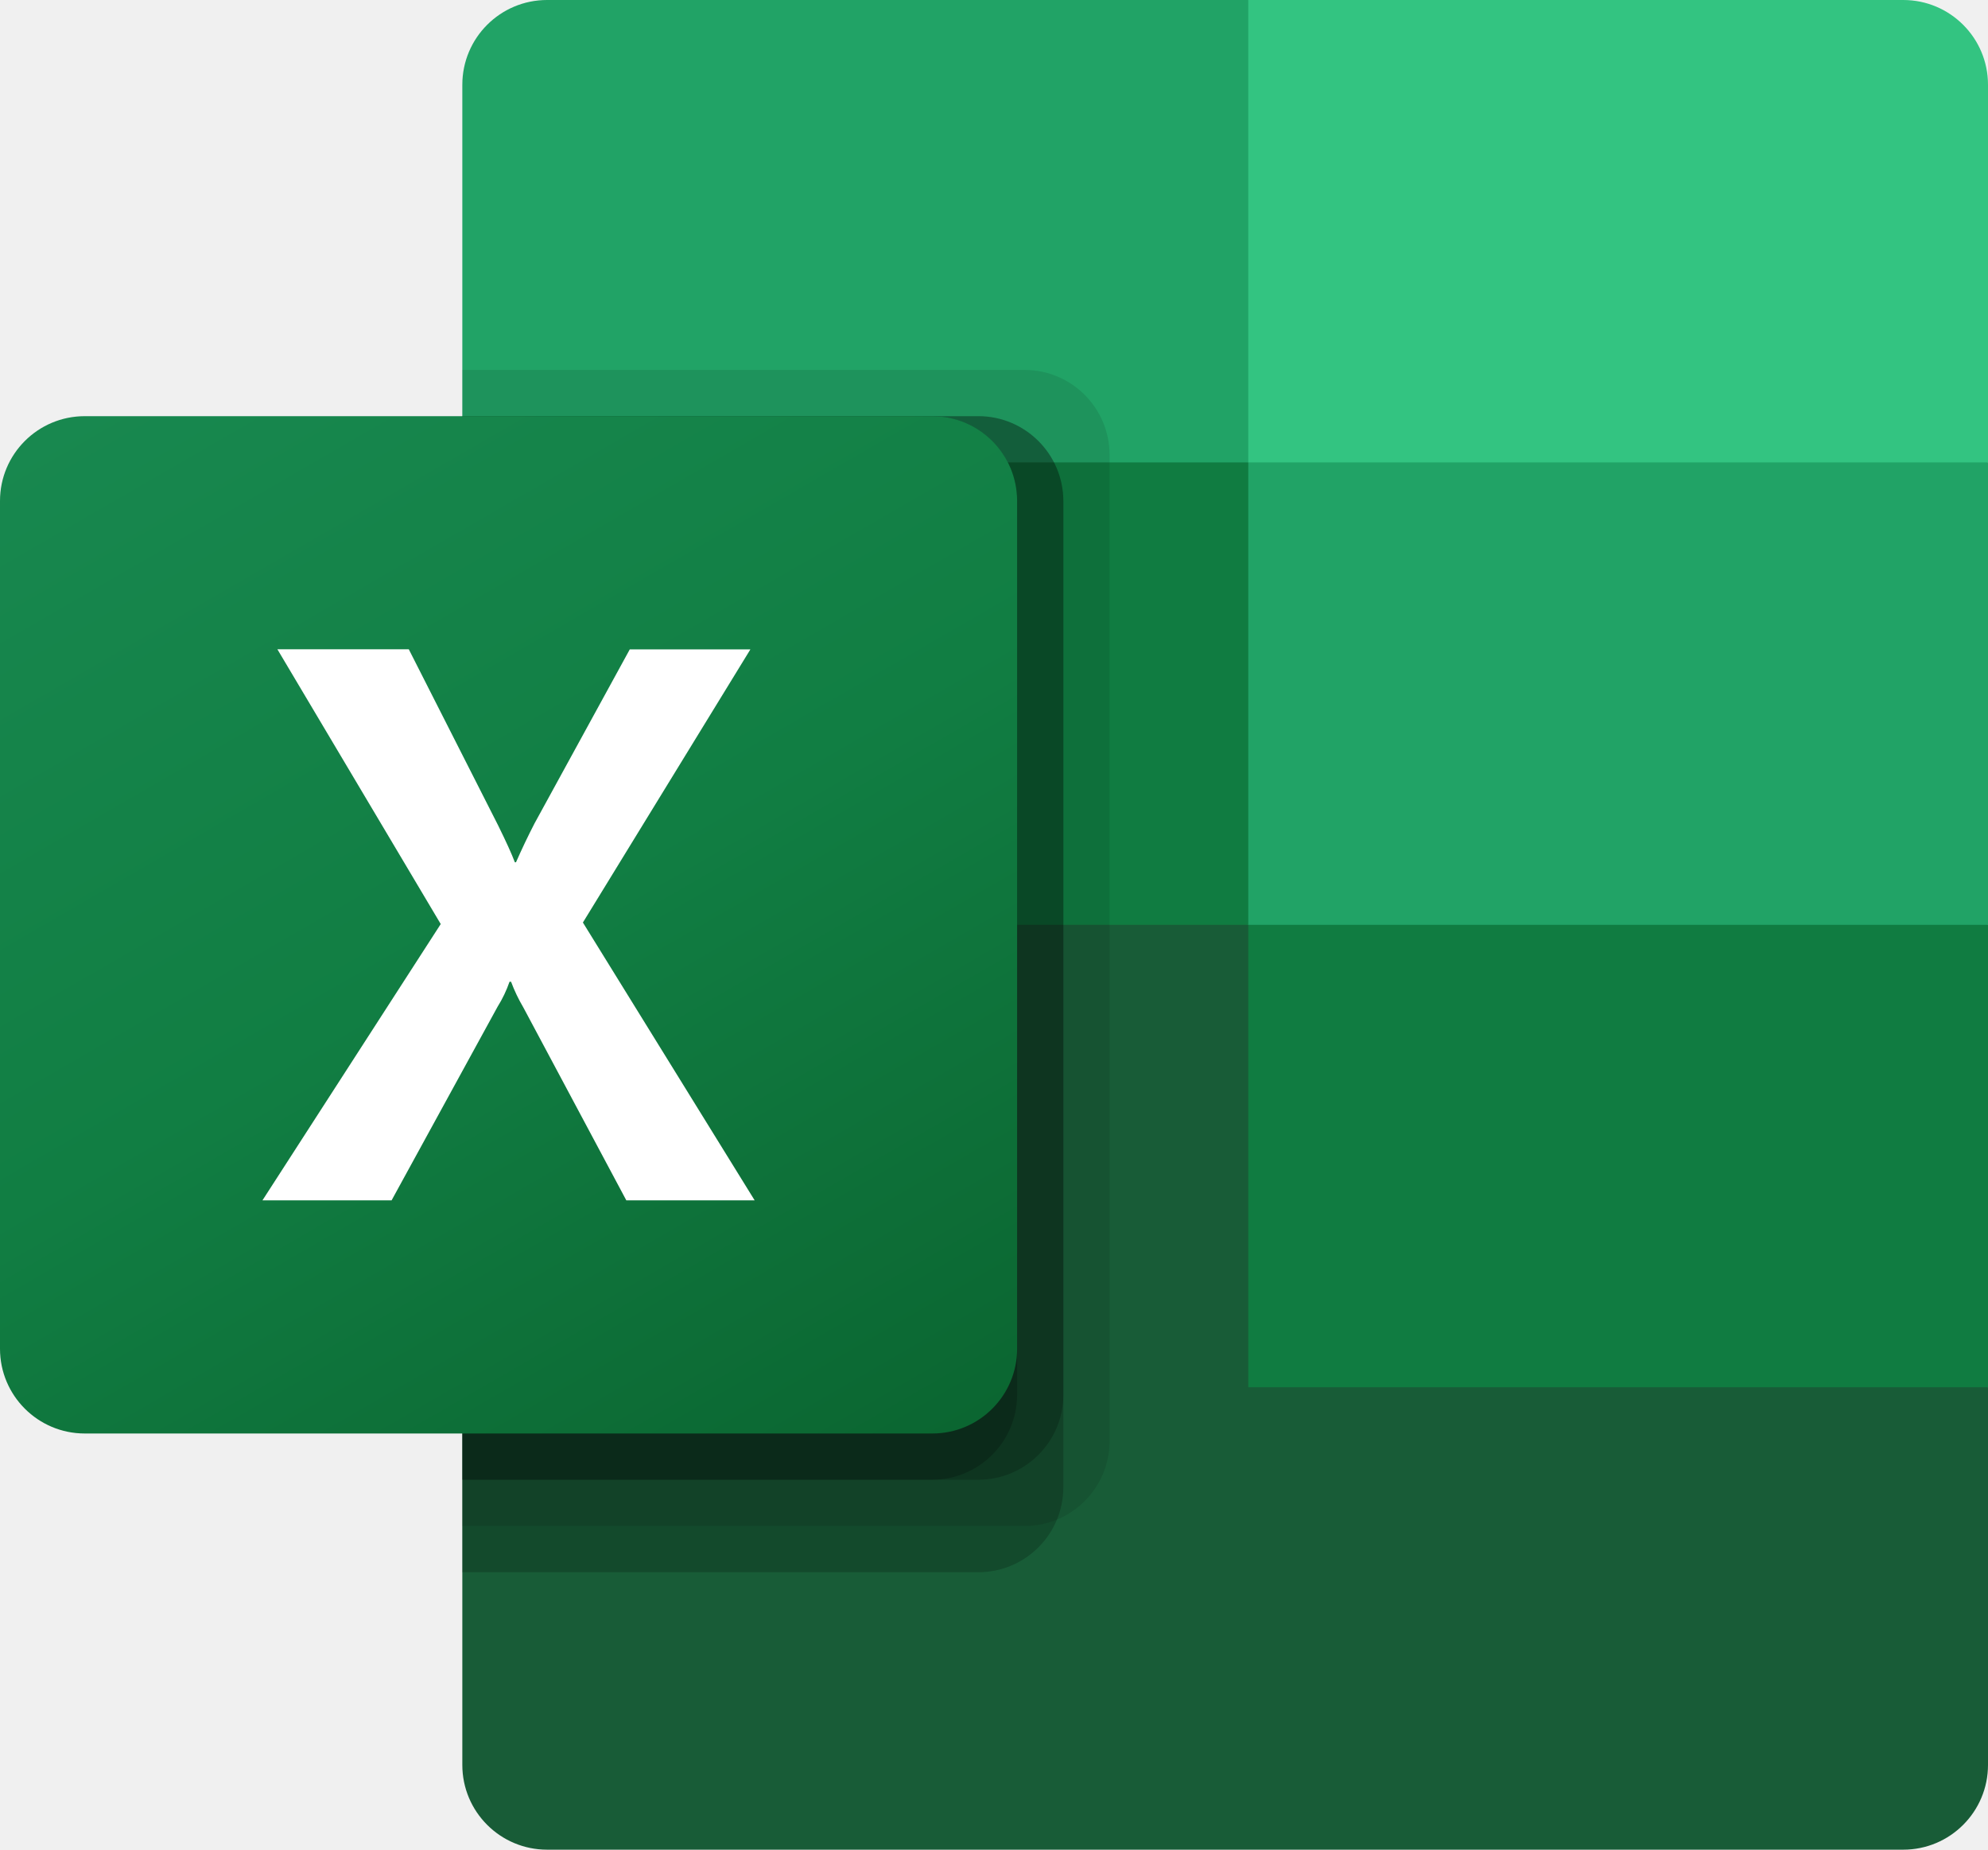
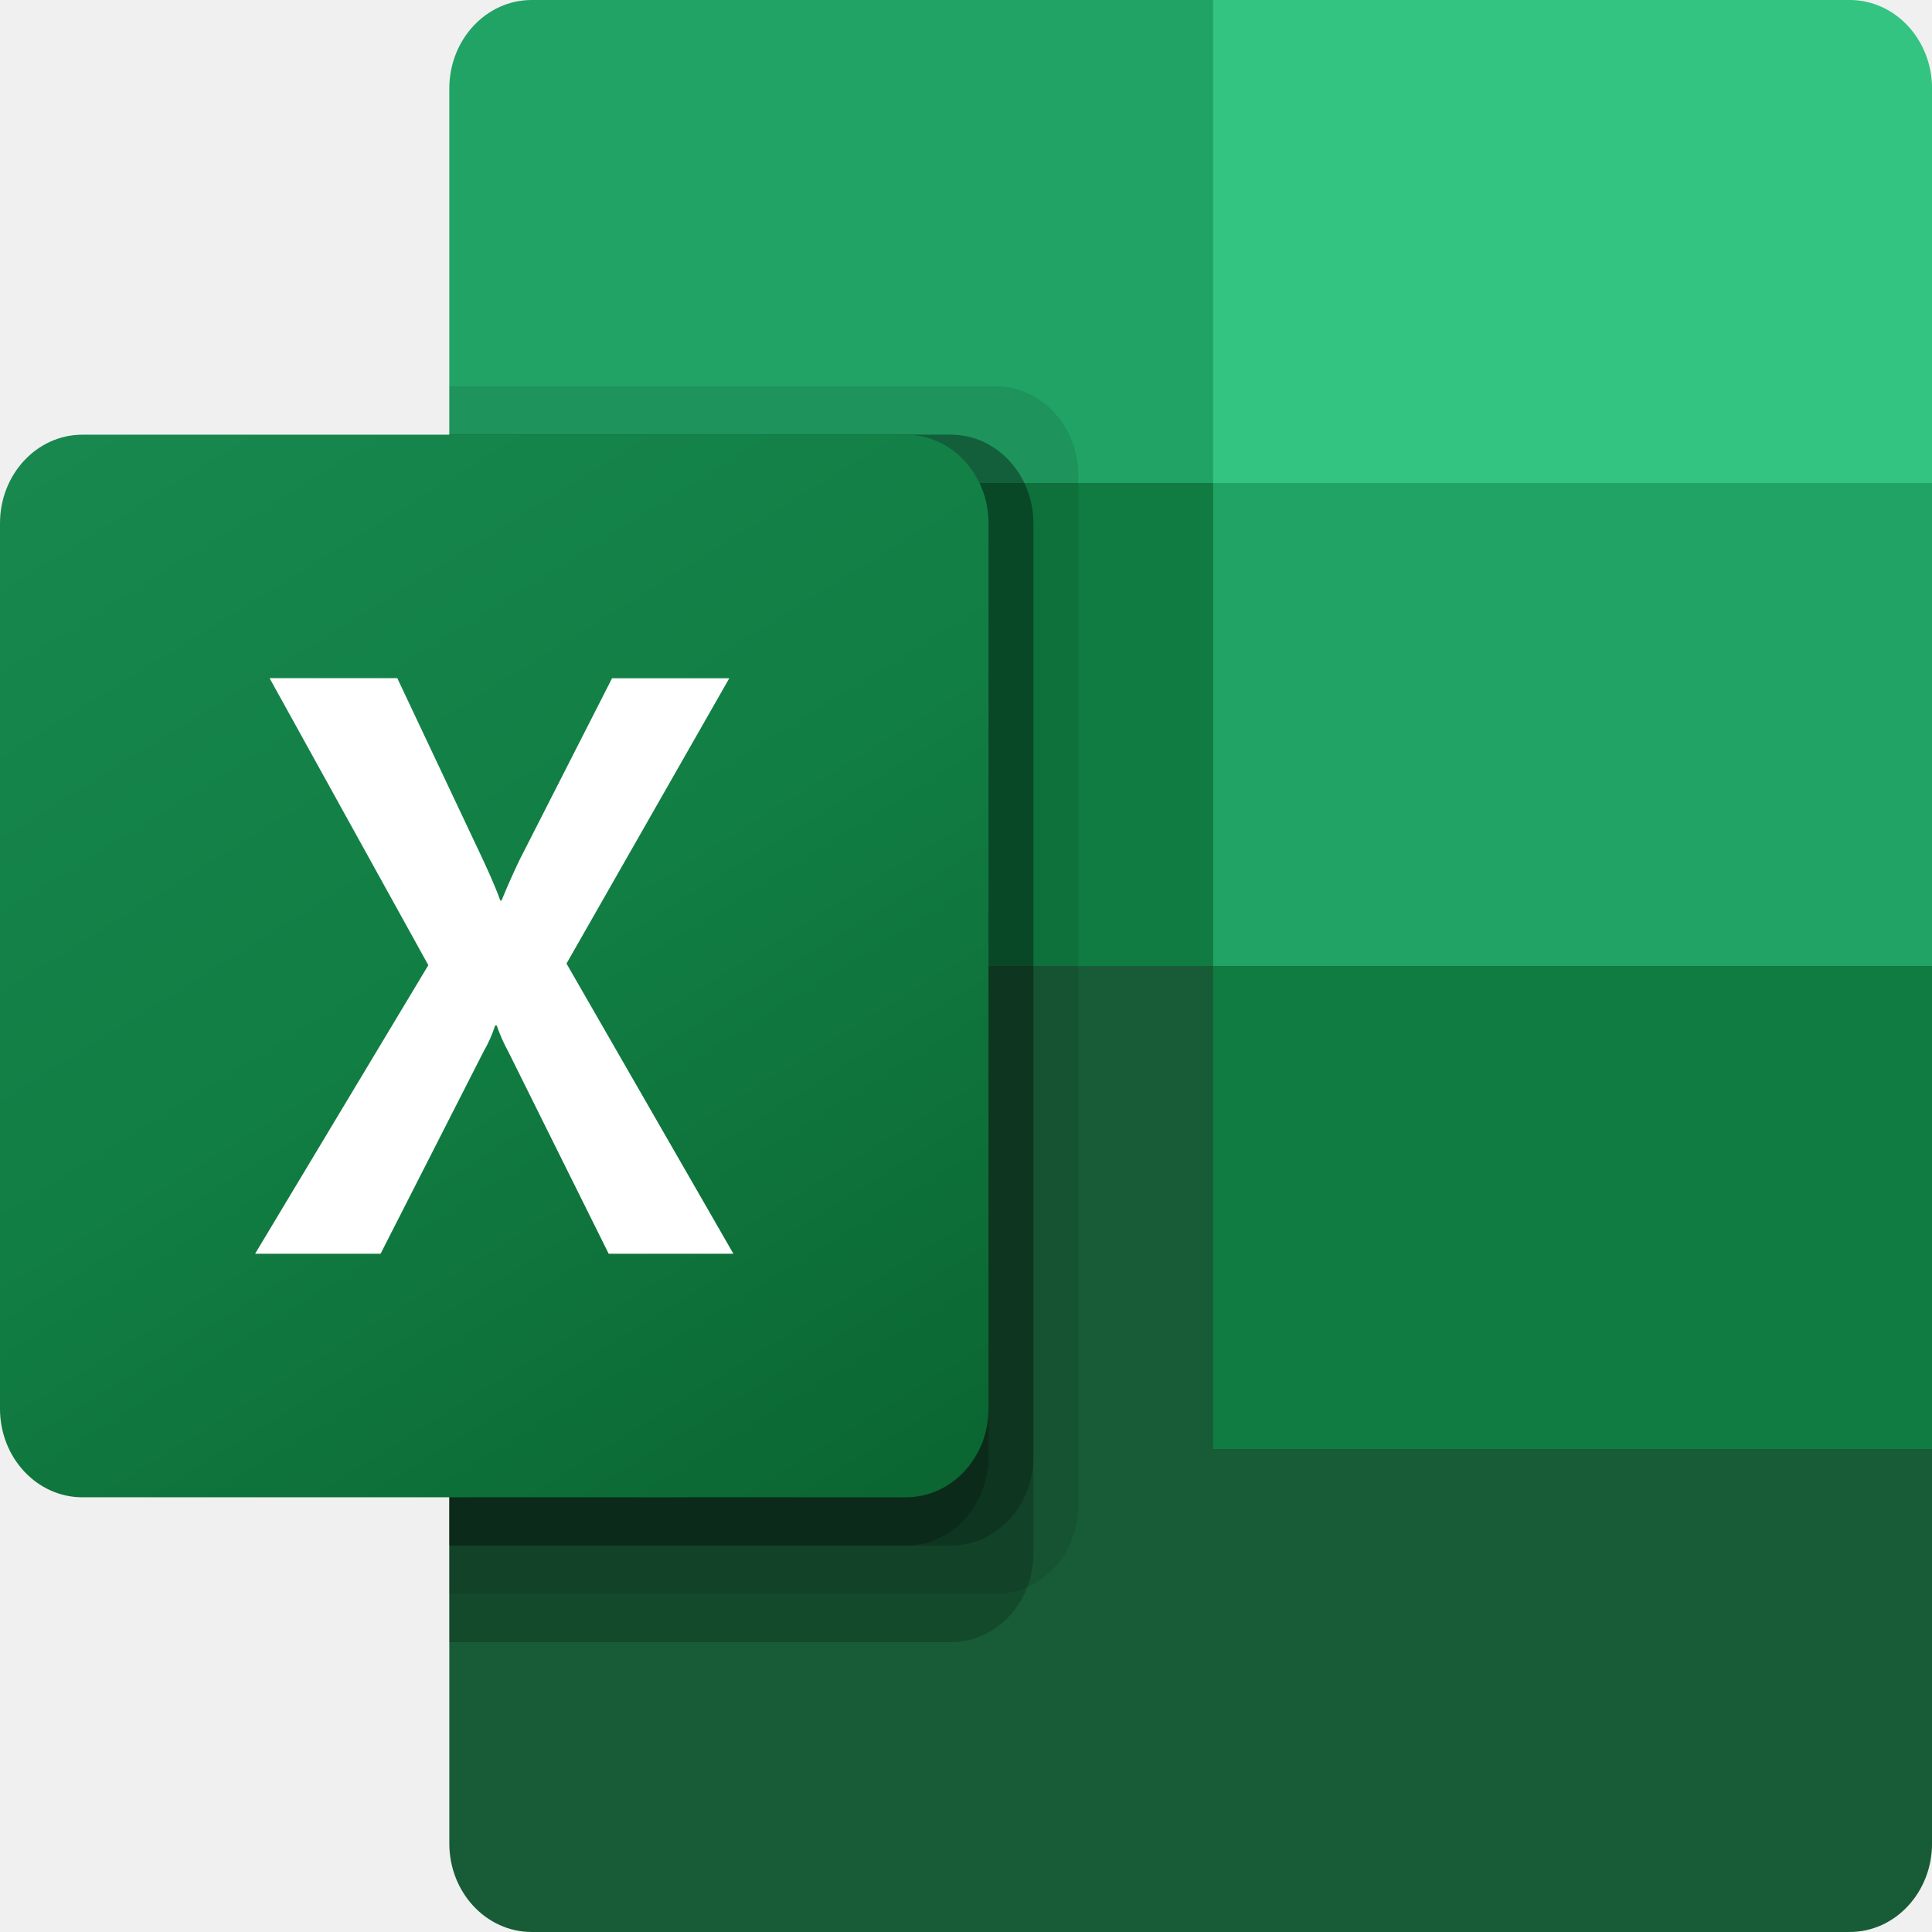
- <svg xmlns="http://www.w3.org/2000/svg" viewBox="0 0 2289.75 2130">
-   <path fill="#185C37" d="M1437.75,1011.75L532.5,852v1180.393c0,53.907,43.7,97.607,97.607,97.607l0,0h1562.036  c53.907,0,97.607-43.7,97.607-97.607l0,0V1597.5L1437.75,1011.75z" />
-   <path fill="#21A366" d="M1437.75,0H630.107C576.2,0,532.5,43.7,532.5,97.607c0,0,0,0,0,0V532.5l905.25,532.5L1917,1224.75  L2289.75,1065V532.5L1437.75,0z" />
-   <path fill="#107C41" d="M532.5,532.5h905.25V1065H532.5V532.5z" />
-   <path opacity="0.1" enable-background="new    " d="M1180.393,426H532.5v1331.25h647.893c53.834-0.175,97.432-43.773,97.607-97.607  V523.607C1277.825,469.773,1234.227,426.175,1180.393,426z" />
-   <path opacity="0.2" enable-background="new    " d="M1127.143,479.25H532.5V1810.5h594.643  c53.834-0.175,97.432-43.773,97.607-97.607V576.857C1224.575,523.023,1180.977,479.425,1127.143,479.25z" />
-   <path opacity="0.2" enable-background="new    " d="M1127.143,479.25H532.5V1704h594.643c53.834-0.175,97.432-43.773,97.607-97.607  V576.857C1224.575,523.023,1180.977,479.425,1127.143,479.25z" />
-   <path opacity="0.2" enable-background="new    " d="M1073.893,479.25H532.5V1704h541.393c53.834-0.175,97.432-43.773,97.607-97.607  V576.857C1171.325,523.023,1127.727,479.425,1073.893,479.25z" />
-   <linearGradient id="SVGID_1_" gradientUnits="userSpaceOnUse" x1="203.513" y1="1729.018" x2="967.987" y2="404.982" gradientTransform="matrix(1 0 0 -1 0 2132)">
-     <stop offset="0" style="stop-color:#18884F" />
-     <stop offset="0.5" style="stop-color:#117E43" />
-     <stop offset="1" style="stop-color:#0B6631" />
-   </linearGradient>
-   <path fill="url(#SVGID_1_)" d="M97.607,479.25h976.285c53.907,0,97.607,43.7,97.607,97.607v976.285  c0,53.907-43.7,97.607-97.607,97.607H97.607C43.7,1650.75,0,1607.05,0,1553.143V576.857C0,522.95,43.7,479.25,97.607,479.25z" />
-   <path fill="#FFFFFF" d="M302.3,1382.264l205.332-318.169L319.5,747.683h151.336l102.666,202.35  c9.479,19.223,15.975,33.494,19.49,42.919h1.331c6.745-15.336,13.845-30.228,21.3-44.677L725.371,747.79h138.929l-192.925,314.548  L869.2,1382.263H721.378L602.79,1160.158c-5.586-9.45-10.326-19.376-14.164-29.66h-1.757c-3.474,10.075-8.083,19.722-13.739,28.755  l-122.102,223.011H302.3z" />
-   <path fill="#33C481" d="M2192.143,0H1437.75v532.5h852V97.607C2289.75,43.7,2246.05,0,2192.143,0L2192.143,0z" />
-   <path fill="#107C41" d="M1437.75,1065h852v532.5h-852V1065z" />
+ <svg xmlns="http://www.w3.org/2000/svg" viewBox="0 0 100 100">
+   <g transform="scale(0.043674 0.046948)">
+     <path fill="#185C37" d="M1437.75,1011.75L532.5,852v1180.393c0,53.907,43.7,97.607,97.607,97.607l0,0h1562.036  c53.907,0,97.607-43.7,97.607-97.607l0,0V1597.5L1437.75,1011.75z" />
+     <path fill="#21A366" d="M1437.75,0H630.107C576.2,0,532.5,43.7,532.5,97.607c0,0,0,0,0,0V532.5l905.25,532.5L1917,1224.75  L2289.75,1065V532.5L1437.75,0z" />
+     <path fill="#107C41" d="M532.5,532.5h905.25V1065H532.5V532.5z" />
+     <path opacity="0.1" enable-background="new    " d="M1180.393,426H532.5v1331.25h647.893c53.834-0.175,97.432-43.773,97.607-97.607  V523.607C1277.825,469.773,1234.227,426.175,1180.393,426z" />
+     <path opacity="0.2" enable-background="new    " d="M1127.143,479.25H532.5V1810.5h594.643  c53.834-0.175,97.432-43.773,97.607-97.607V576.857C1224.575,523.023,1180.977,479.425,1127.143,479.25z" />
+     <path opacity="0.2" enable-background="new    " d="M1127.143,479.25H532.5V1704h594.643c53.834-0.175,97.432-43.773,97.607-97.607  V576.857C1224.575,523.023,1180.977,479.425,1127.143,479.25z" />
+     <path opacity="0.2" enable-background="new    " d="M1073.893,479.25H532.5V1704h541.393c53.834-0.175,97.432-43.773,97.607-97.607  V576.857C1171.325,523.023,1127.727,479.425,1073.893,479.25z" />
+     <linearGradient id="SVGID_1_" gradientUnits="userSpaceOnUse" x1="203.513" y1="1729.018" x2="967.987" y2="404.982" gradientTransform="matrix(1 0 0 -1 0 2132)">
+       <stop offset="0" style="stop-color:#18884F" />
+       <stop offset="0.5" style="stop-color:#117E43" />
+       <stop offset="1" style="stop-color:#0B6631" />
+     </linearGradient>
+     <path fill="url(#SVGID_1_)" d="M97.607,479.25h976.285c53.907,0,97.607,43.7,97.607,97.607v976.285  c0,53.907-43.7,97.607-97.607,97.607H97.607C43.7,1650.75,0,1607.05,0,1553.143V576.857C0,522.95,43.7,479.25,97.607,479.25z" />
+     <path fill="#FFFFFF" d="M302.3,1382.264l205.332-318.169L319.5,747.683h151.336l102.666,202.35  c9.479,19.223,15.975,33.494,19.49,42.919h1.331c6.745-15.336,13.845-30.228,21.3-44.677L725.371,747.79h138.929l-192.925,314.548  L869.2,1382.263H721.378L602.79,1160.158c-5.586-9.45-10.326-19.376-14.164-29.66h-1.757c-3.474,10.075-8.083,19.722-13.739,28.755  l-122.102,223.011H302.3z" />
+     <path fill="#33C481" d="M2192.143,0H1437.75v532.5h852V97.607C2289.75,43.7,2246.05,0,2192.143,0L2192.143,0z" />
+     <path fill="#107C41" d="M1437.75,1065h852v532.5h-852V1065z" />
+   </g>
</svg>
